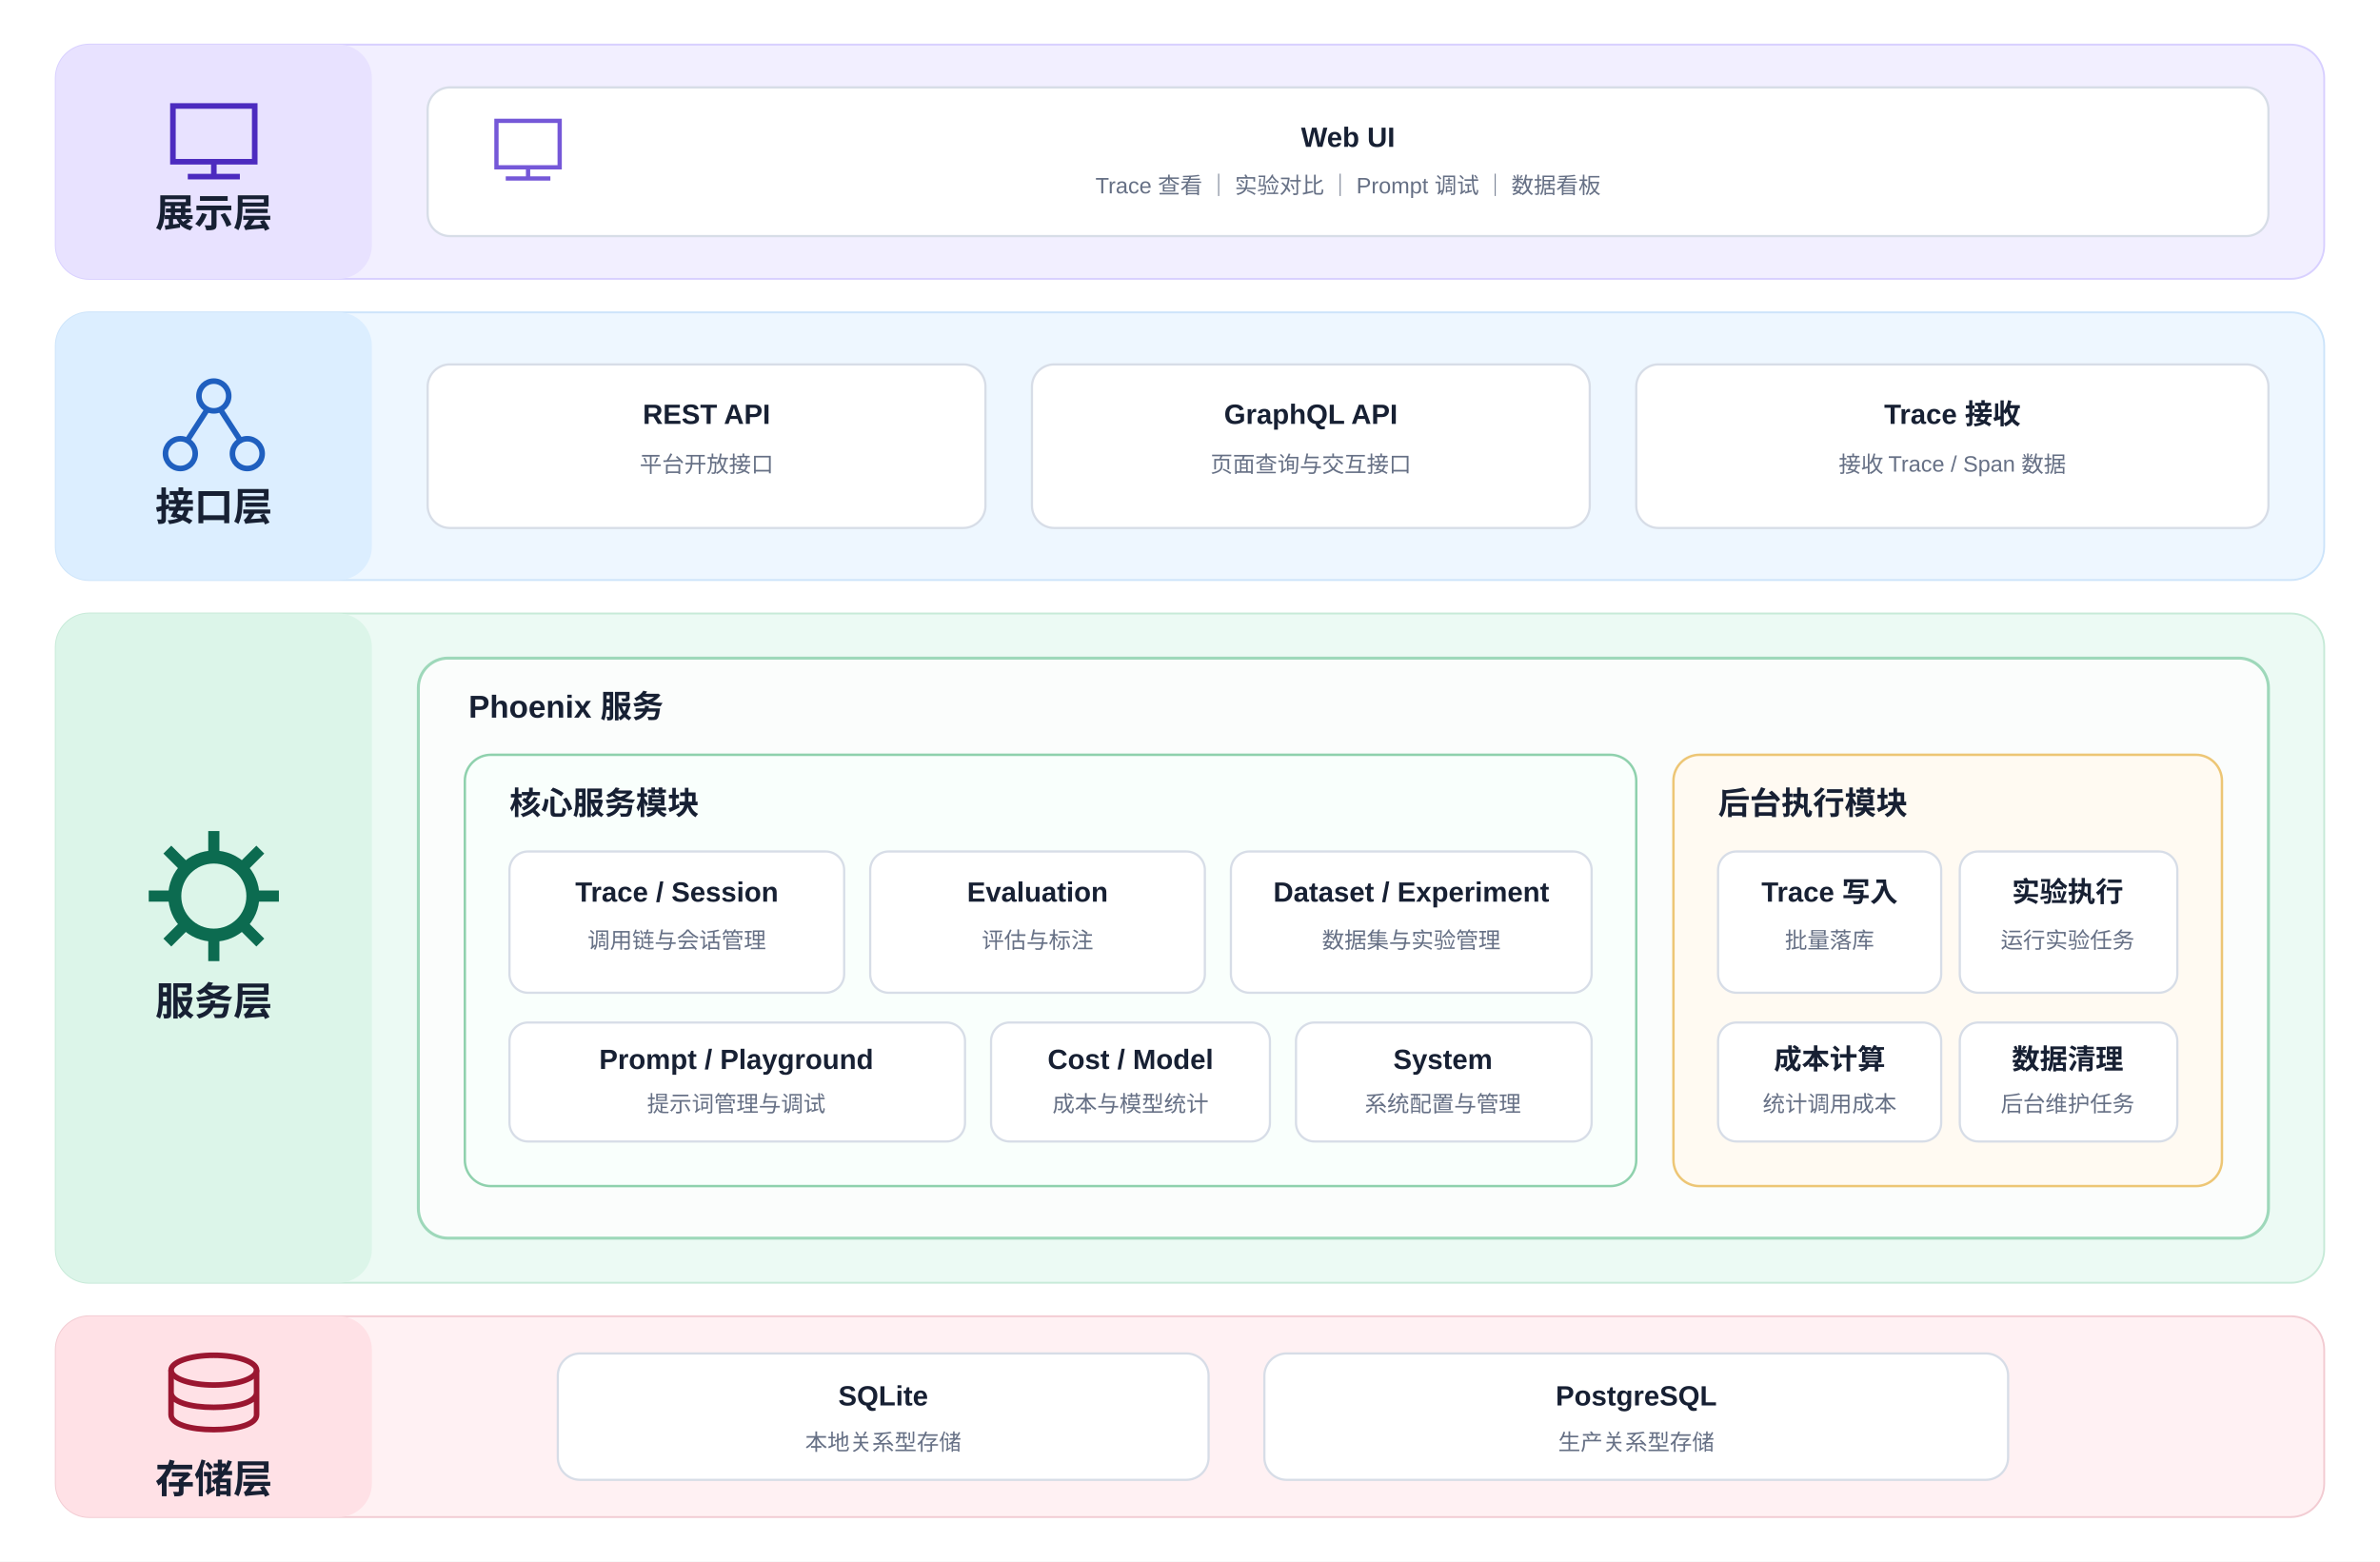
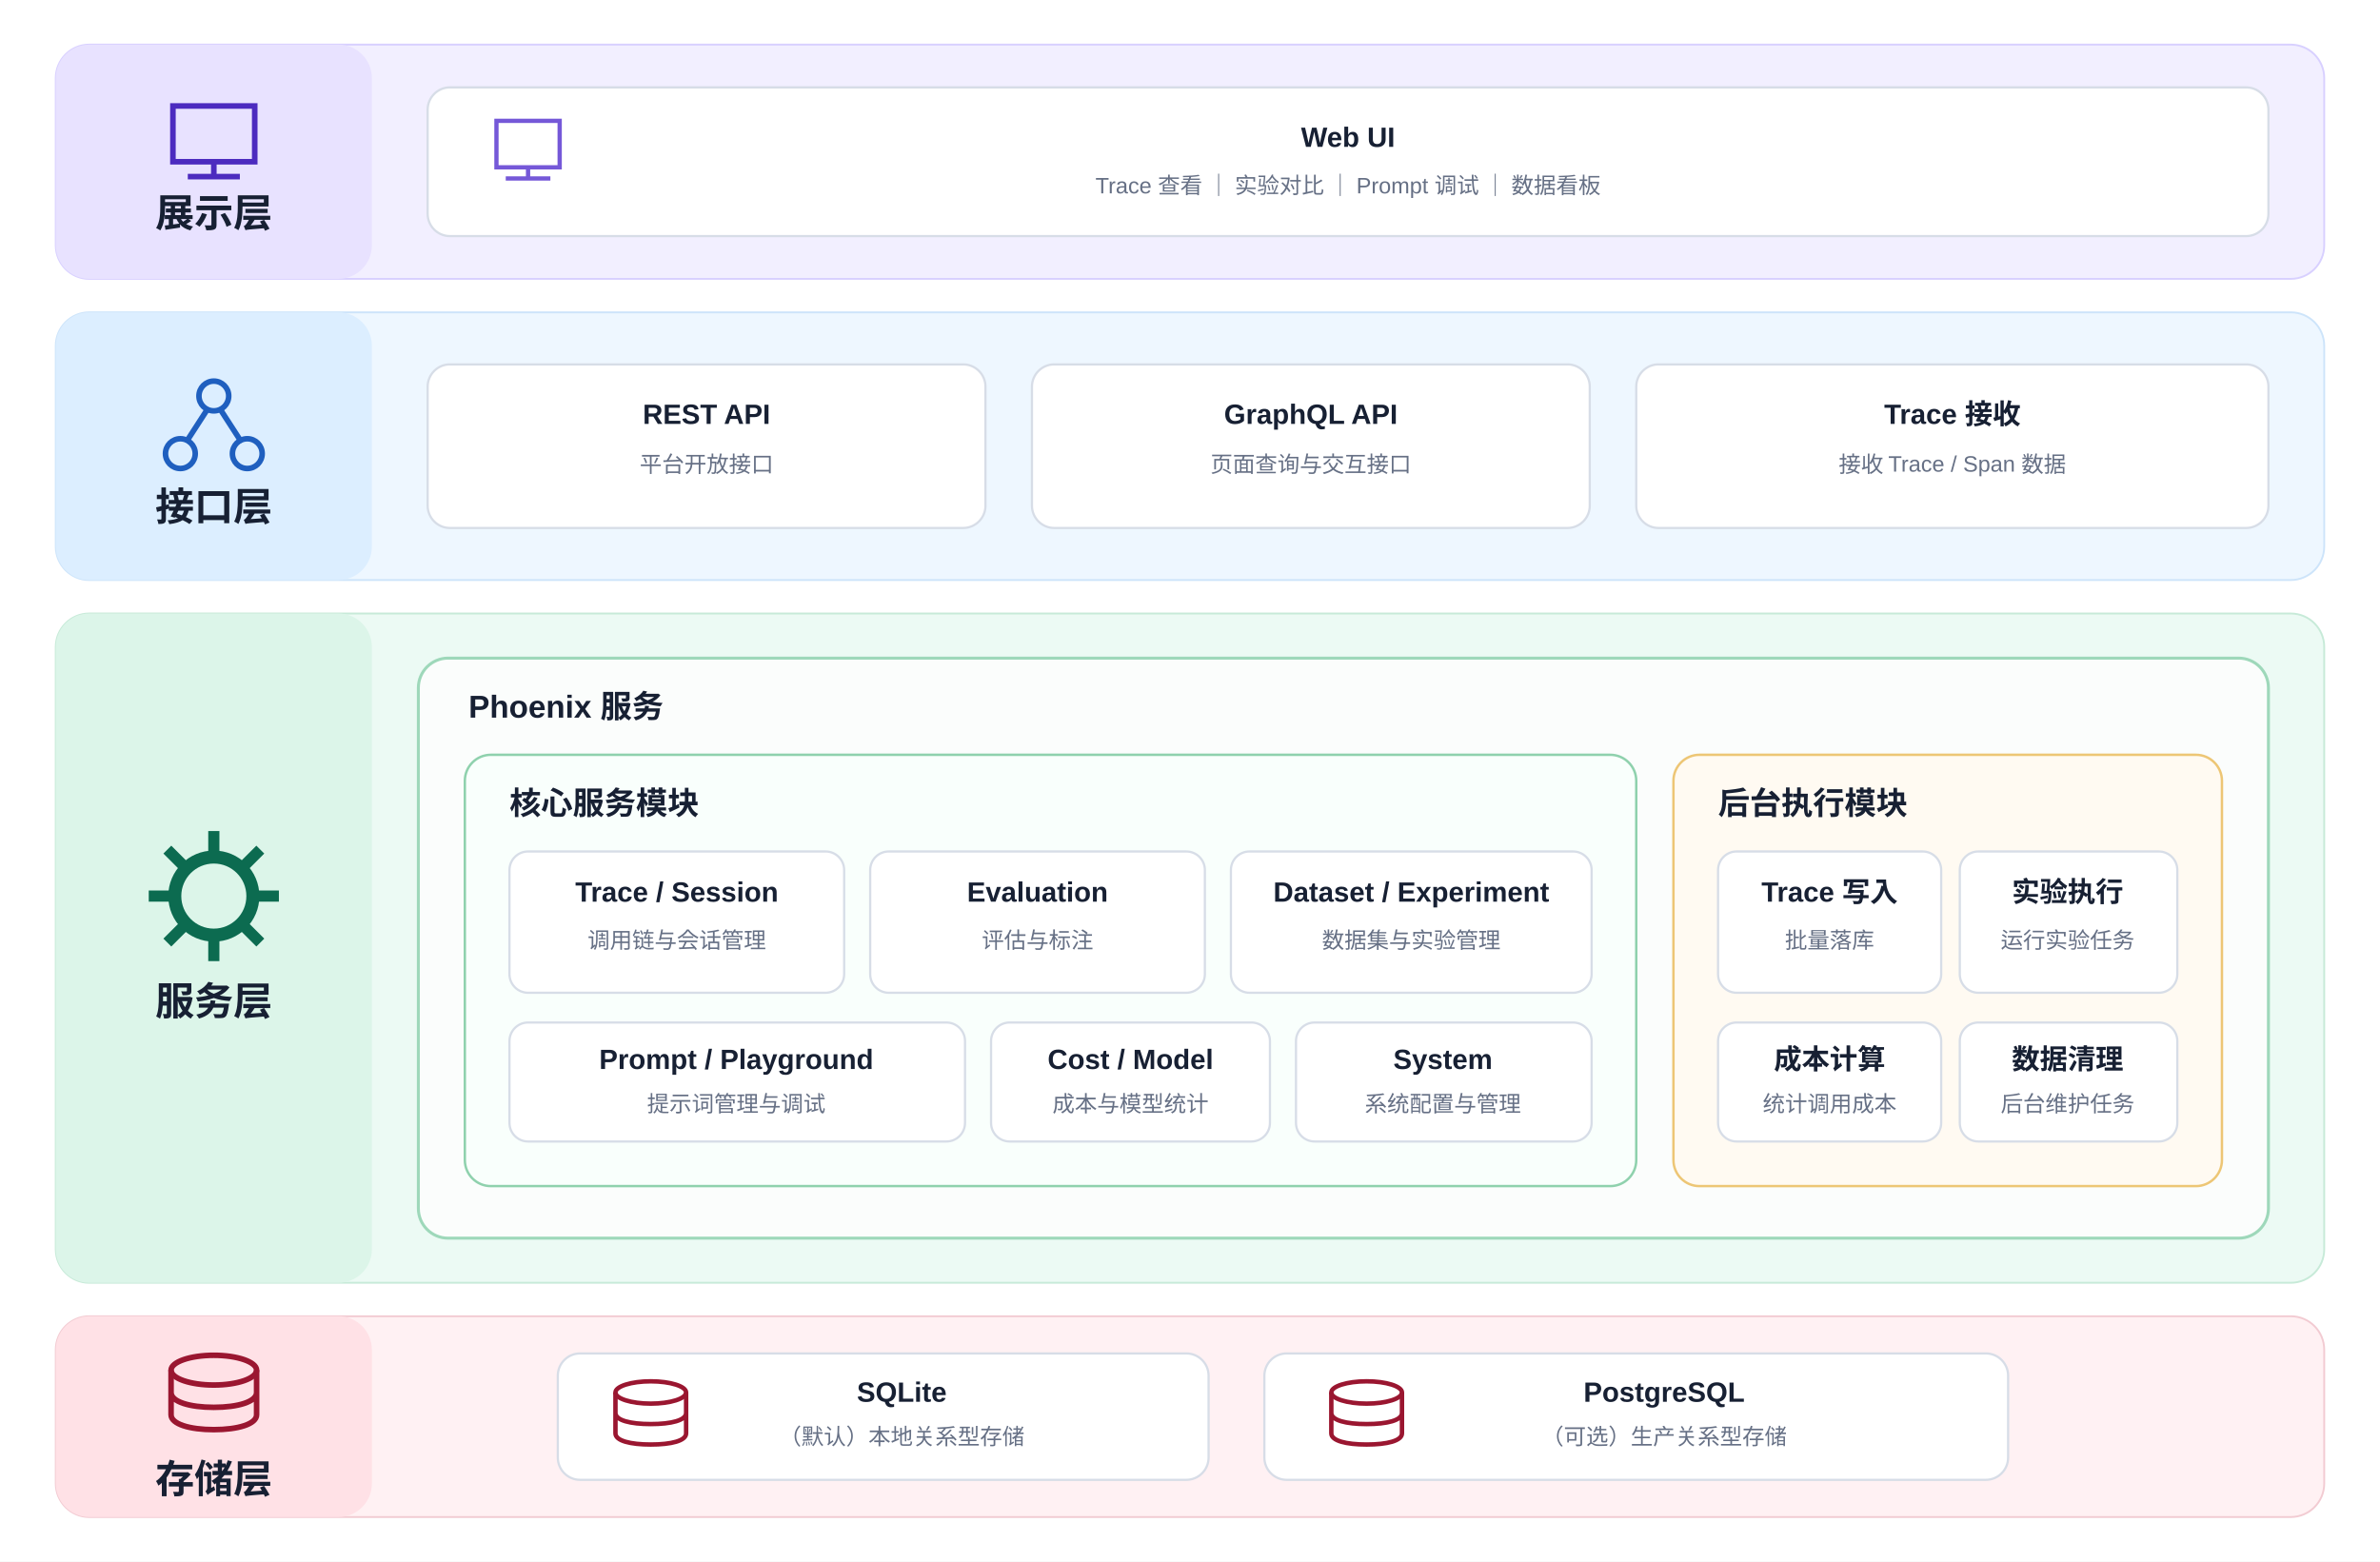
<svg xmlns="http://www.w3.org/2000/svg" width="1280" height="840" viewBox="0 0 1280 840">
  <defs>
    <style>
      text{font-family:Arial,"Microsoft YaHei",sans-serif;fill:#172033}
      .layer{font-size:21px;font-weight:700}
      .group{font-size:17px;font-weight:700}
      .name{font-size:15px;font-weight:700}
      .sub{font-size:12px;fill:#667085}
      .card{fill:#fff;stroke:#d7dde7;stroke-width:1.2}
      .serviceFrame{fill:#fbfdfc;stroke:#9ed8ba;stroke-width:1.6}
      .coreBox{fill:#f9fffc;stroke:#8fd1ad;stroke-width:1.3}
      .bgBox{fill:#fffaf2;stroke:#edc675;stroke-width:1.3}
    </style>
  </defs>
  <rect width="1280" height="840" fill="#fff" />
  <rect x="30" y="24" width="1220" height="126" rx="18" fill="#f2efff" stroke="#d8d0ff" />
  <rect x="30" y="24" width="170" height="126" rx="18" fill="#e8e2ff" />
  <g transform="translate(115 87)">
    <path d="M-22 -30h44v30h-44zM-14 8h28M0 0v8" fill="none" stroke="#4c2bbf" stroke-width="3" />
    <text x="0" y="35" text-anchor="middle" class="layer">展示层</text>
  </g>
  <rect x="230" y="47" width="990" height="80" rx="12" class="card" />
  <path d="M267 65h34v25h-34zM272 96h24M284 90v6" fill="none" stroke="#7558d8" stroke-width="2.3" />
  <text x="725" y="79" text-anchor="middle" class="name">Web UI</text>
  <text x="725" y="104" text-anchor="middle" class="sub">Trace 查看 ｜ 实验对比 ｜ Prompt 调试 ｜ 数据看板</text>
  <rect x="30" y="168" width="1220" height="144" rx="18" fill="#eef7ff" stroke="#cde4fa" />
  <rect x="30" y="168" width="170" height="144" rx="18" fill="#dceeff" />
  <g transform="translate(115 240)">
    <circle cx="0" cy="-27" r="8" fill="none" stroke="#1f5fbf" stroke-width="3" />
    <circle cx="-18" cy="4" r="8" fill="none" stroke="#1f5fbf" stroke-width="3" />
    <circle cx="18" cy="4" r="8" fill="none" stroke="#1f5fbf" stroke-width="3" />
    <path d="M-4 -19l-11 17M4 -19l11 17" stroke="#1f5fbf" stroke-width="3" />
    <text x="0" y="40" text-anchor="middle" class="layer">接口层</text>
  </g>
  <rect x="230" y="196" width="300" height="88" rx="12" class="card" />
  <text x="380" y="228" text-anchor="middle" class="name">REST API</text>
  <text x="380" y="254" text-anchor="middle" class="sub">平台开放接口</text>
  <rect x="555" y="196" width="300" height="88" rx="12" class="card" />
  <text x="705" y="228" text-anchor="middle" class="name">GraphQL API</text>
  <text x="705" y="254" text-anchor="middle" class="sub">页面查询与交互接口</text>
  <rect x="880" y="196" width="340" height="88" rx="12" class="card" />
  <text x="1050" y="228" text-anchor="middle" class="name">Trace 接收</text>
  <text x="1050" y="254" text-anchor="middle" class="sub">接收 Trace / Span 数据</text>
  <rect x="30" y="330" width="1220" height="360" rx="18" fill="#ecfaf4" stroke="#c7ead8" />
  <rect x="30" y="330" width="170" height="360" rx="18" fill="#dcf5e9" />
  <g transform="translate(115 510)">
    <circle cx="0" cy="-28" r="21" fill="none" stroke="#0c6b50" stroke-width="7" />
    <path d="M0 -63v12M0 -5v12M-35 -28h12M23 -28h12M-25 -53l9 9M16 -12l9 9M25 -53l-9 9M-16 -12l-9 9" stroke="#0c6b50" stroke-width="6" />
    <text x="0" y="36" text-anchor="middle" class="layer">服务层</text>
  </g>
  <rect x="225" y="354" width="995" height="312" rx="16" class="serviceFrame" />
  <text x="252" y="386" class="group">Phoenix 服务</text>
  <rect x="250" y="406" width="630" height="232" rx="14" class="coreBox" />
  <text x="274" y="438" class="group">核心服务模块</text>
  <rect x="274" y="458" width="180" height="76" rx="10" class="card" />
  <text x="364" y="485" text-anchor="middle" class="name">Trace / Session</text>
  <text x="364" y="510" text-anchor="middle" class="sub">调用链与会话管理</text>
  <rect x="468" y="458" width="180" height="76" rx="10" class="card" />
  <text x="558" y="485" text-anchor="middle" class="name">Evaluation</text>
  <text x="558" y="510" text-anchor="middle" class="sub">评估与标注</text>
  <rect x="662" y="458" width="194" height="76" rx="10" class="card" />
  <text x="759" y="485" text-anchor="middle" class="name">Dataset / Experiment</text>
  <text x="759" y="510" text-anchor="middle" class="sub">数据集与实验管理</text>
  <rect x="274" y="550" width="245" height="64" rx="10" class="card" />
  <text x="396" y="575" text-anchor="middle" class="name">Prompt / Playground</text>
  <text x="396" y="598" text-anchor="middle" class="sub">提示词管理与调试</text>
  <rect x="533" y="550" width="150" height="64" rx="10" class="card" />
  <text x="608" y="575" text-anchor="middle" class="name">Cost / Model</text>
  <text x="608" y="598" text-anchor="middle" class="sub">成本与模型统计</text>
  <rect x="697" y="550" width="159" height="64" rx="10" class="card" />
  <text x="776" y="575" text-anchor="middle" class="name">System</text>
  <text x="776" y="598" text-anchor="middle" class="sub">系统配置与管理</text>
  <rect x="900" y="406" width="295" height="232" rx="14" class="bgBox" />
  <text x="924" y="438" class="group">后台执行模块</text>
  <rect x="924" y="458" width="120" height="76" rx="10" class="card" />
  <text x="984" y="485" text-anchor="middle" class="name">Trace 写入</text>
  <text x="984" y="510" text-anchor="middle" class="sub">批量落库</text>
  <rect x="1054" y="458" width="117" height="76" rx="10" class="card" />
  <text x="1112" y="485" text-anchor="middle" class="name">实验执行</text>
  <text x="1112" y="510" text-anchor="middle" class="sub">运行实验任务</text>
  <rect x="924" y="550" width="120" height="64" rx="10" class="card" />
  <text x="984" y="575" text-anchor="middle" class="name">成本计算</text>
  <text x="984" y="598" text-anchor="middle" class="sub">统计调用成本</text>
  <rect x="1054" y="550" width="117" height="64" rx="10" class="card" />
  <text x="1112" y="575" text-anchor="middle" class="name">数据清理</text>
  <text x="1112" y="598" text-anchor="middle" class="sub">后台维护任务</text>
  <rect x="30" y="708" width="1220" height="108" rx="18" fill="#fff1f3" stroke="#f2cbd2" />
  <rect x="30" y="708" width="170" height="108" rx="18" fill="#ffe1e6" />
  <g transform="translate(115 762)">
    <ellipse cx="0" cy="-25" rx="23" ry="8" fill="none" stroke="#9a1630" stroke-width="3" />
    <path d="M-23 -25v24c0 5 10 8 23 8s23-3 23-8v-24M-23 -13c0 5 10 8 23 8s23-3 23-8" fill="none" stroke="#9a1630" stroke-width="3" />
    <text x="0" y="41" text-anchor="middle" class="layer">存储层</text>
  </g>
  <rect x="300" y="728" width="350" height="68" rx="12" class="card" />
-   <text x="475" y="756" text-anchor="middle" class="name">SQLite</text>
-   <text x="475" y="780" text-anchor="middle" class="sub">本地关系型存储</text>
+   <g transform="translate(350 762)" stroke="#9a1630" stroke-width="2.4" fill="none">
+     <ellipse cx="0" cy="-13" rx="19" ry="6" />
+     <path d="M-19 -13v22c0 4 8 6 19 6s19-2 19-6v-22M-19 -2c0 4 8 6 19 6s19-2 19-6" />
+   </g>
+   <text x="485" y="754" text-anchor="middle" class="name">SQLite</text>
+   <text x="485" y="777" text-anchor="middle" class="sub">（默认）本地关系型存储</text>
  <rect x="680" y="728" width="400" height="68" rx="12" class="card" />
-   <text x="880" y="756" text-anchor="middle" class="name">PostgreSQL</text>
-   <text x="880" y="780" text-anchor="middle" class="sub">生产关系型存储</text>
+   <g transform="translate(735 762)" stroke="#9a1630" stroke-width="2.4" fill="none">
+     <ellipse cx="0" cy="-13" rx="19" ry="6" />
+     <path d="M-19 -13v22c0 4 8 6 19 6s19-2 19-6v-22M-19 -2c0 4 8 6 19 6s19-2 19-6" />
+   </g>
+   <text x="895" y="754" text-anchor="middle" class="name">PostgreSQL</text>
+   <text x="895" y="777" text-anchor="middle" class="sub">（可选）生产关系型存储</text>
</svg>
